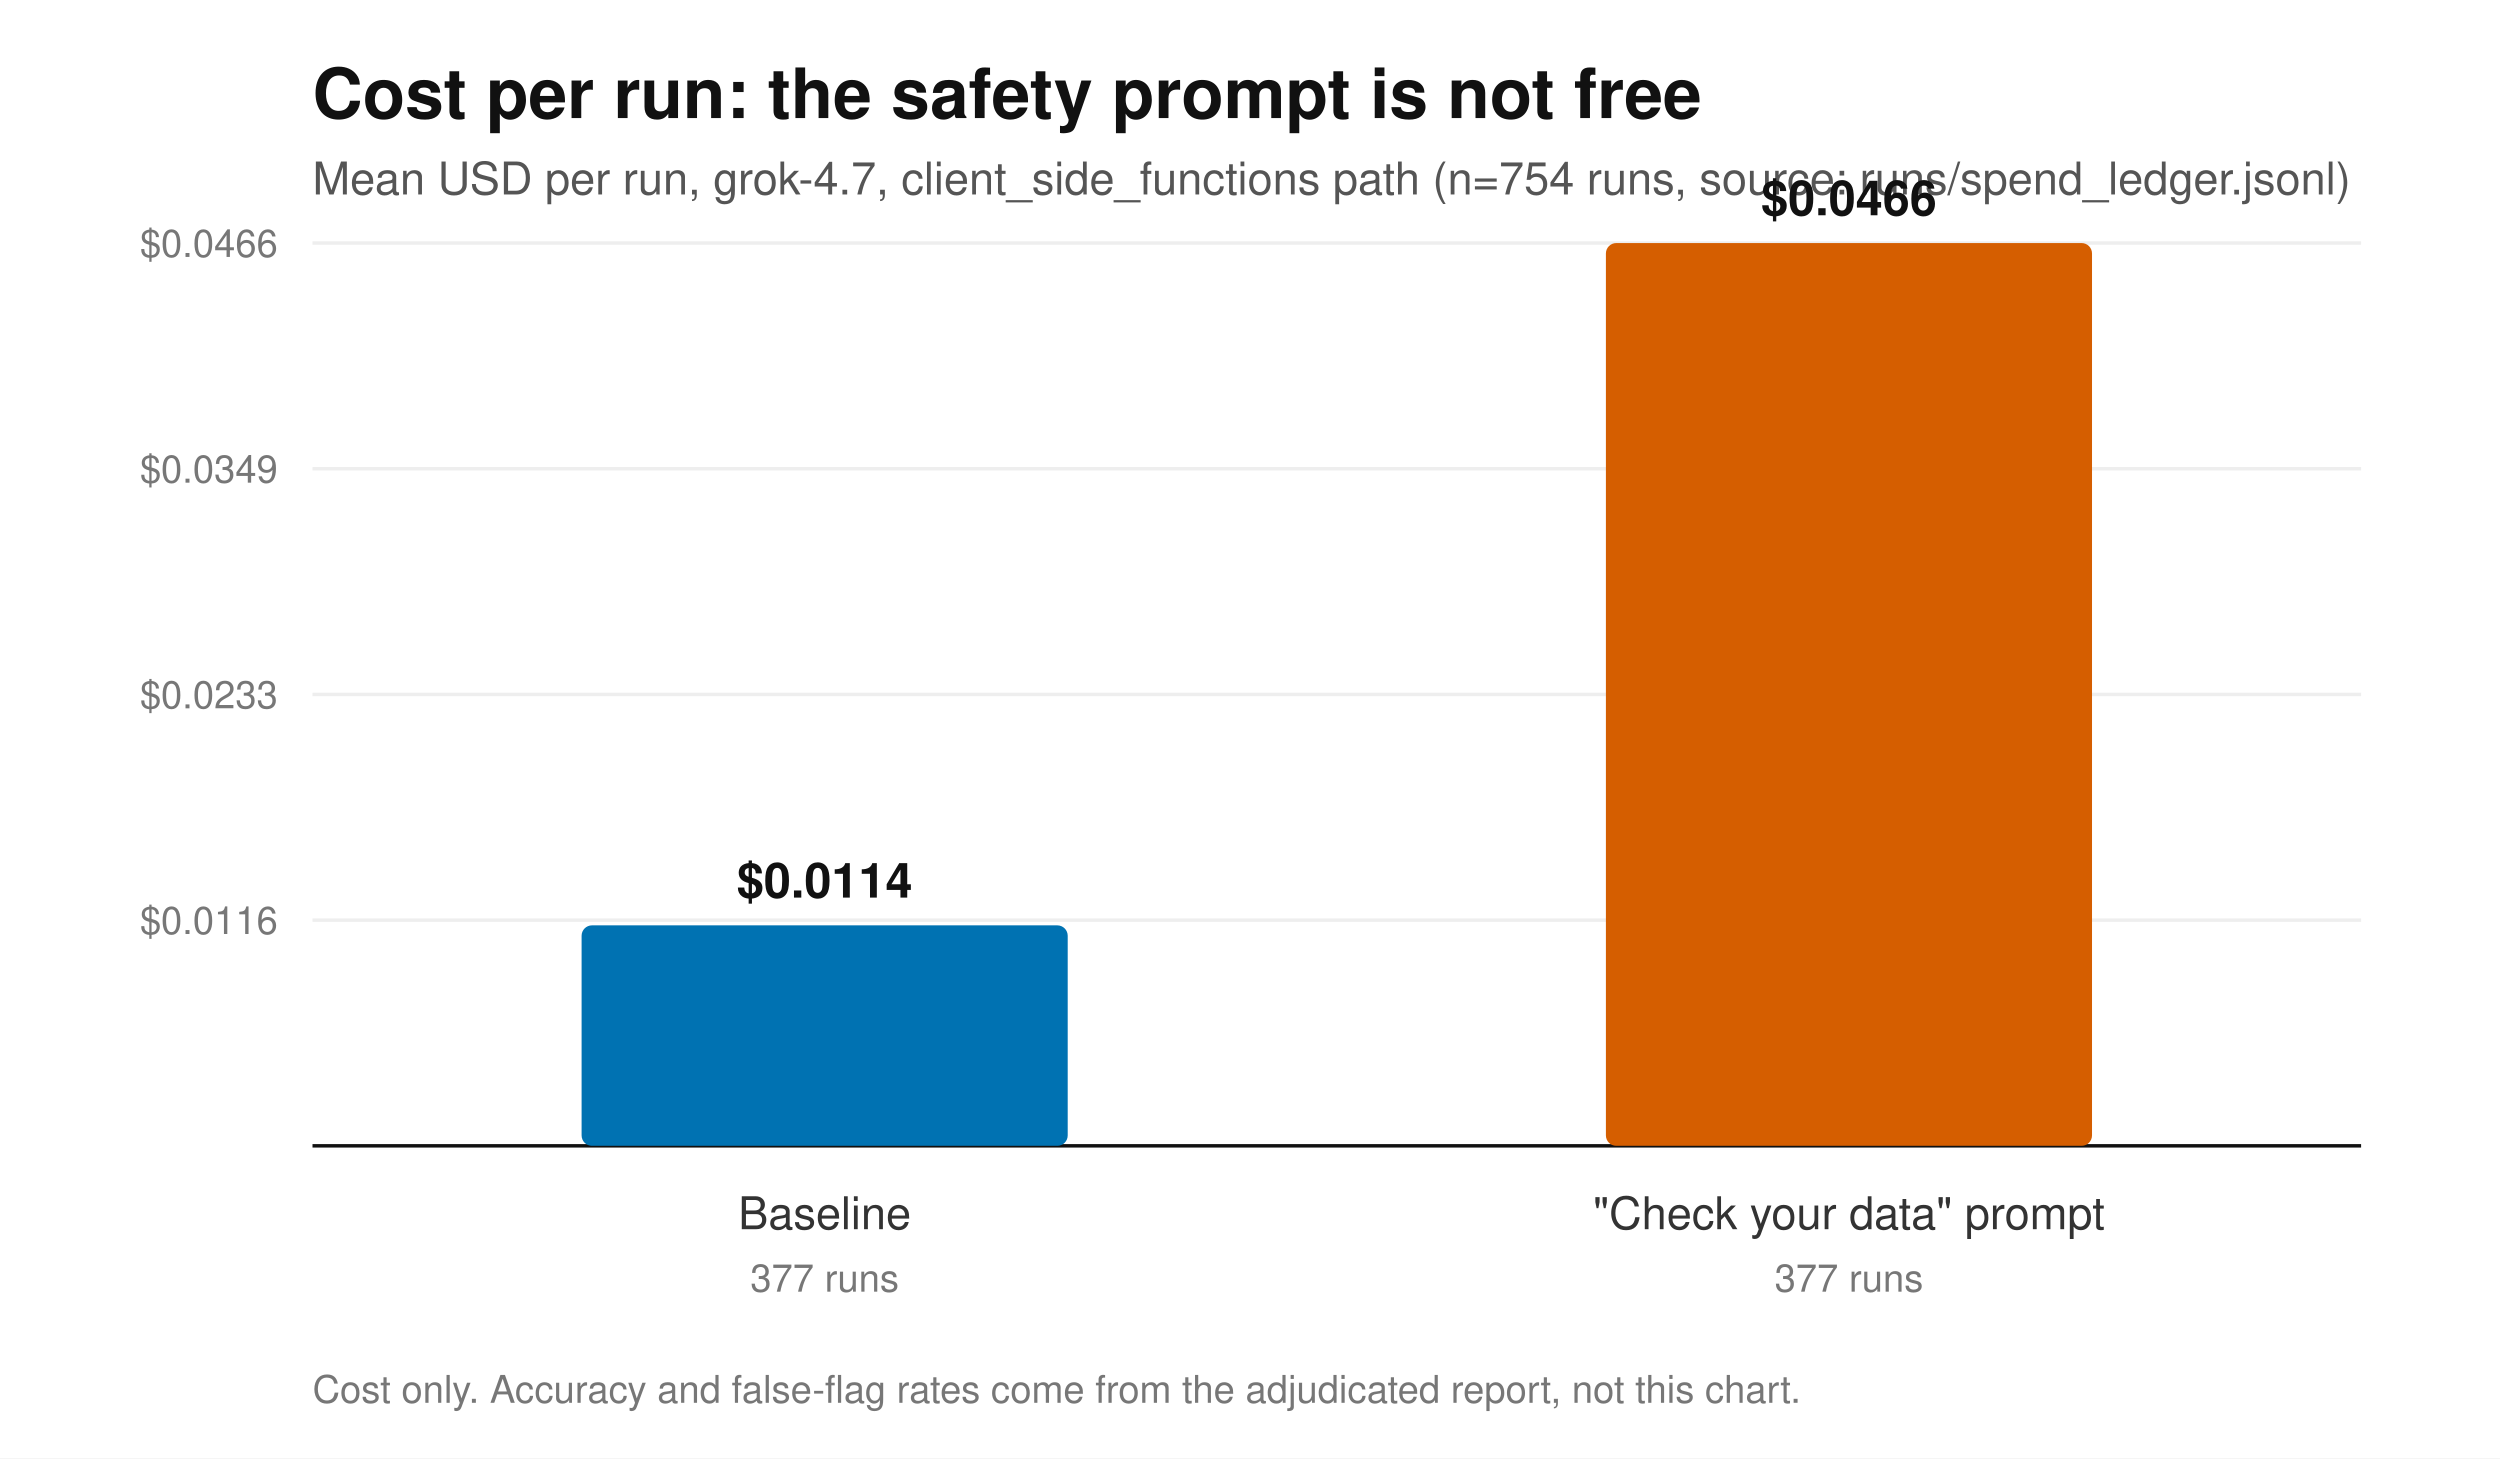
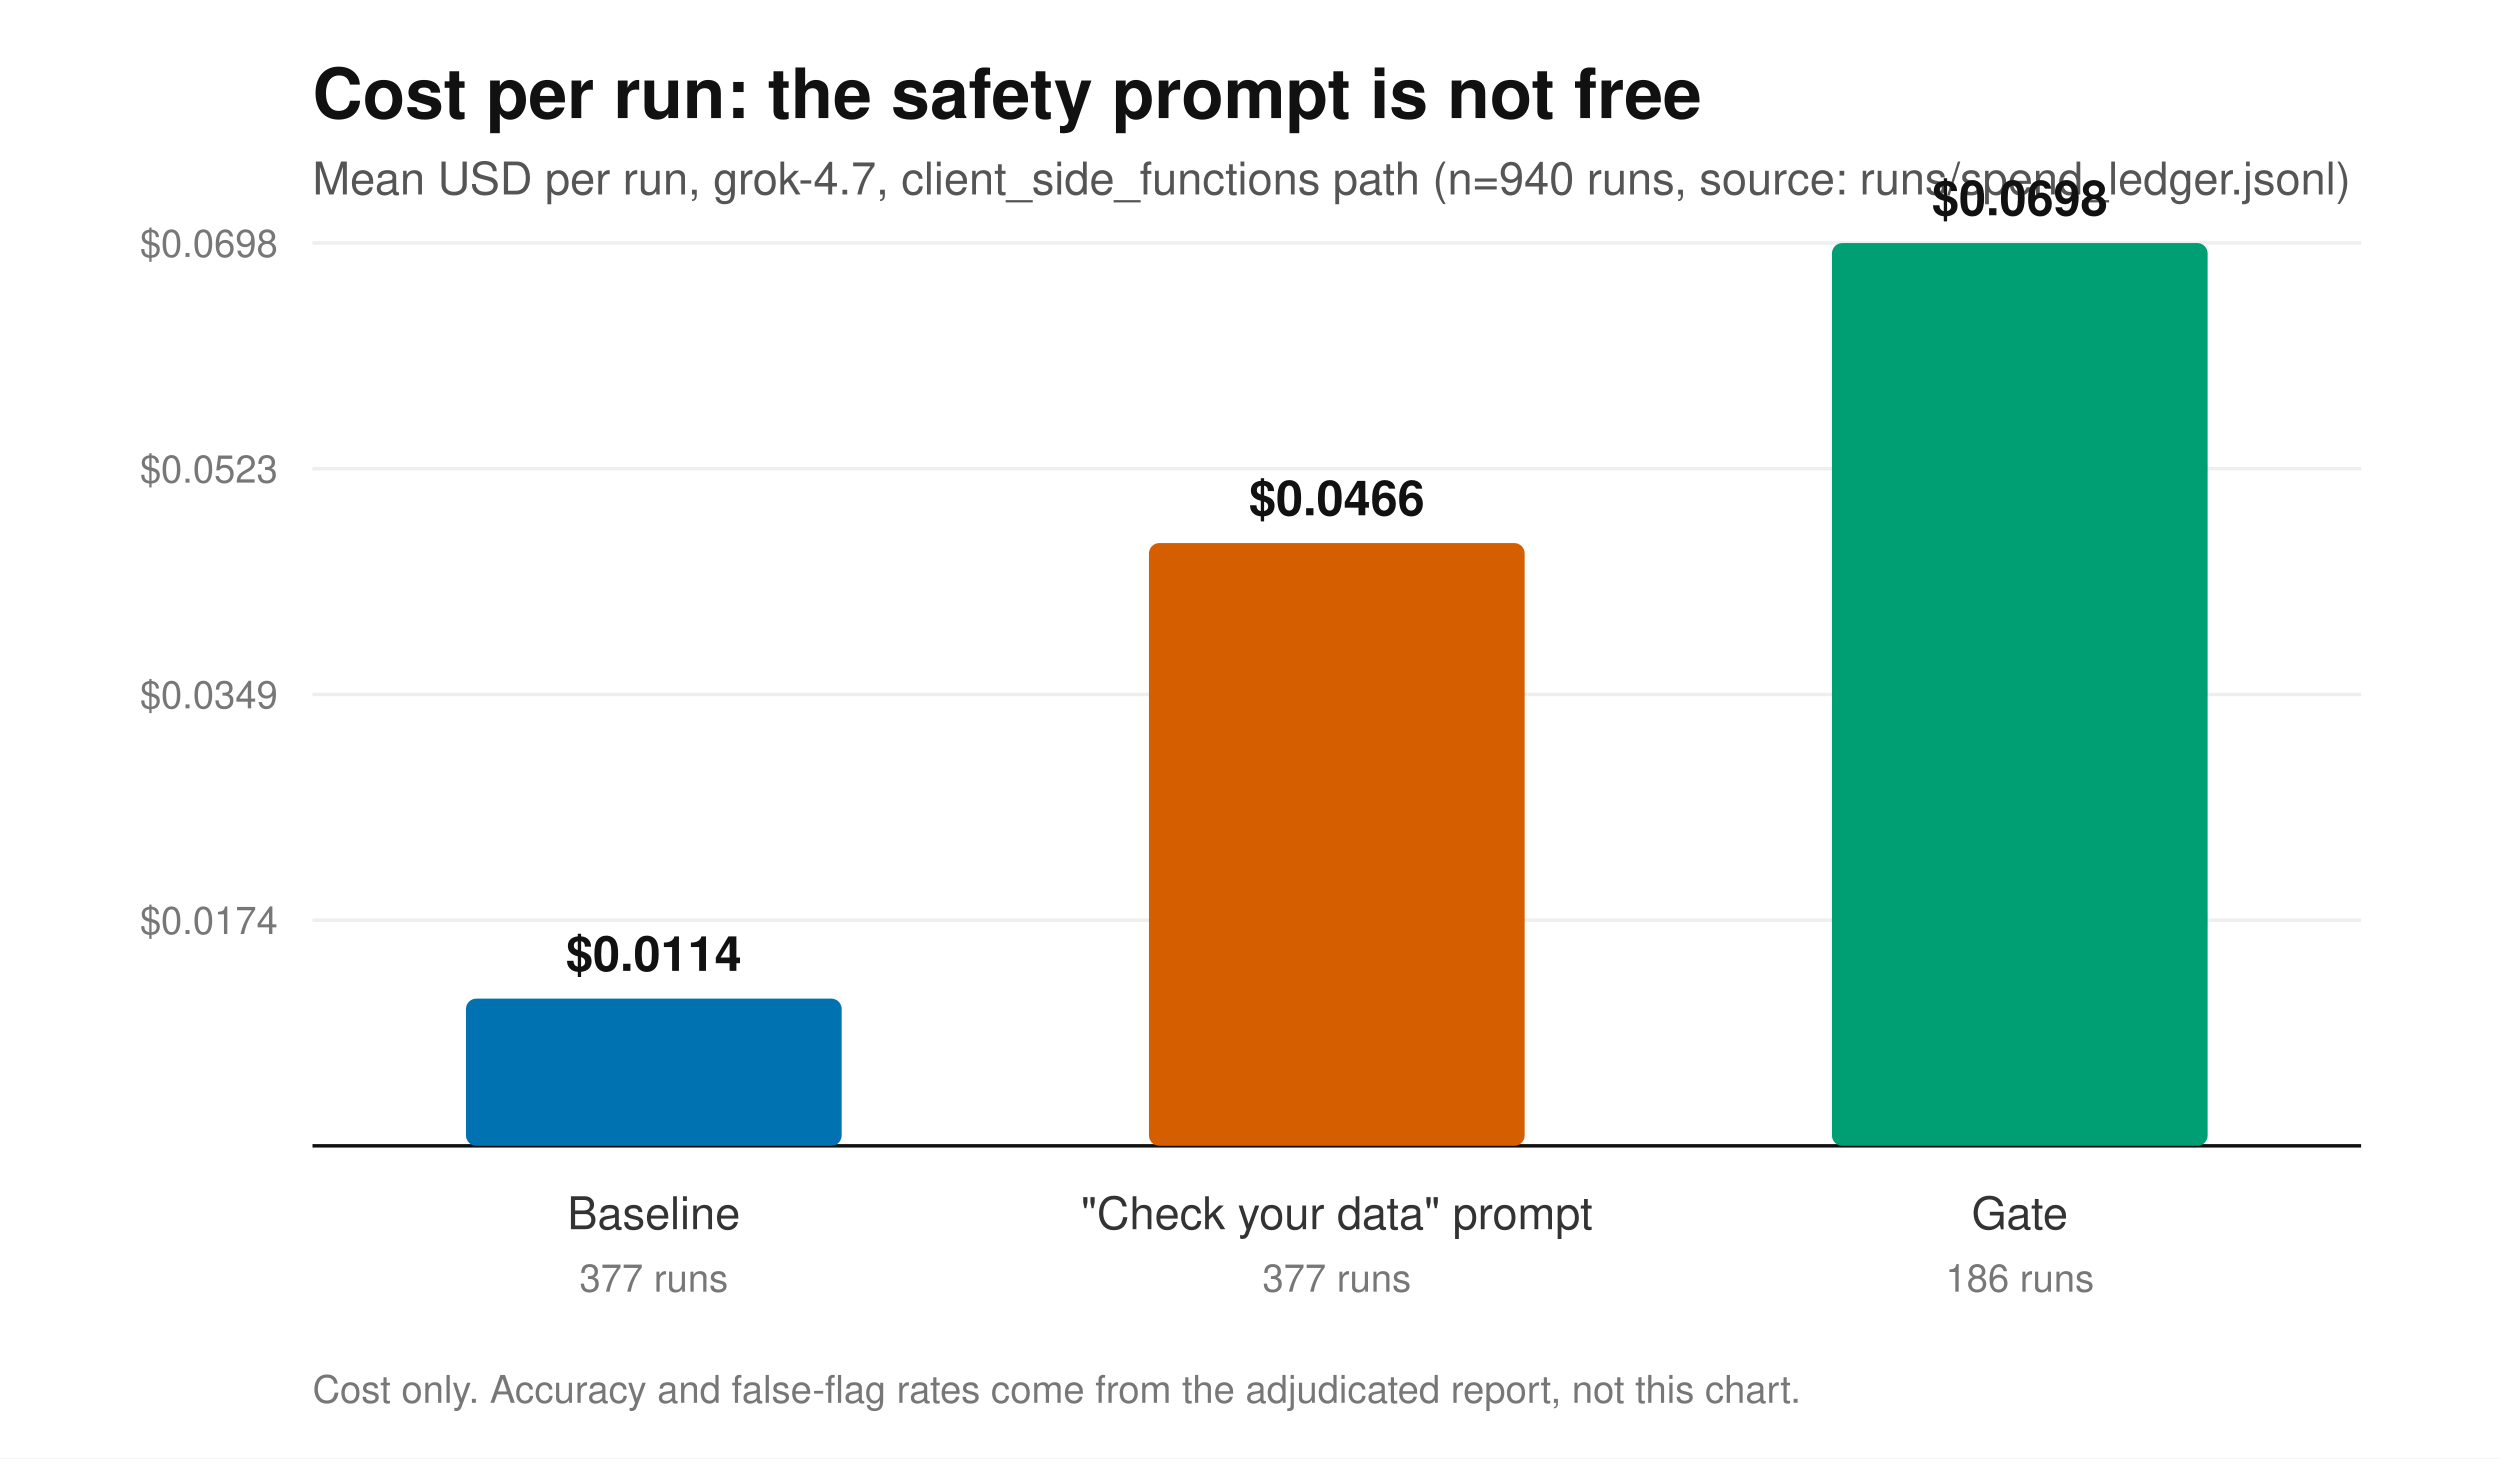
<svg xmlns="http://www.w3.org/2000/svg" width="720" height="420" viewBox="0 0 720 420" font-family="system-ui,Helvetica,Arial,sans-serif" role="img" aria-label="Mean cost per run by condition, from the tripwire spend ledger.">
  <rect width="720" height="420" fill="#ffffff" />
  <text x="90" y="34" font-size="20" font-weight="700" fill="#111111">Cost per run: the safety prompt is not free</text>
-   <text x="90" y="56" font-size="13" fill="#555555">Mean USD per run, grok-4.7, client_side_functions path (n=754 runs, source: runs/spend_ledger.jsonl)</text>
+   <text x="90" y="56" font-size="13" fill="#555555">Mean USD per run, grok-4.7, client_side_functions path (n=940 runs, source: runs/spend_ledger.jsonl)</text>
  <line x1="90" y1="330" x2="680" y2="330" stroke="#111111" stroke-width="1" />
  <line x1="90" y1="265.0" x2="680" y2="265.0" stroke="#eeeeee" stroke-width="1" />
-   <text x="80" y="269.0" font-size="11" fill="#777777" text-anchor="end">$0.0116</text>
+   <text x="80" y="269.0" font-size="11" fill="#777777" text-anchor="end">$0.0174</text>
  <line x1="90" y1="200.0" x2="680" y2="200.0" stroke="#eeeeee" stroke-width="1" />
-   <text x="80" y="204.0" font-size="11" fill="#777777" text-anchor="end">$0.0233</text>
+   <text x="80" y="204.0" font-size="11" fill="#777777" text-anchor="end">$0.0349</text>
  <line x1="90" y1="135.0" x2="680" y2="135.0" stroke="#eeeeee" stroke-width="1" />
-   <text x="80" y="139.0" font-size="11" fill="#777777" text-anchor="end">$0.0349</text>
+   <text x="80" y="139.0" font-size="11" fill="#777777" text-anchor="end">$0.0523</text>
  <line x1="90" y1="70.0" x2="680" y2="70.0" stroke="#eeeeee" stroke-width="1" />
-   <text x="80" y="74.0" font-size="11" fill="#777777" text-anchor="end">$0.0466</text>
-   <rect x="167.5" y="266.5" width="140.0" height="63.5" fill="#0072B2" rx="3" />
-   <text x="237.5" y="258.5" font-size="14" font-weight="700" fill="#111111" text-anchor="middle">$0.0114</text>
-   <text x="237.5" y="354.0" font-size="13" fill="#333333" text-anchor="middle">Baseline</text>
-   <text x="237.5" y="372.0" font-size="11" fill="#777777" text-anchor="middle">377 runs</text>
-   <rect x="462.5" y="70.0" width="140.0" height="260.0" fill="#D55E00" rx="3" />
-   <text x="532.5" y="62.0" font-size="14" font-weight="700" fill="#111111" text-anchor="middle">$0.0466</text>
-   <text x="532.5" y="354.0" font-size="13" fill="#333333" text-anchor="middle">"Check your data" prompt</text>
-   <text x="532.5" y="372.0" font-size="11" fill="#777777" text-anchor="middle">377 runs</text>
+   <text x="80" y="74.0" font-size="11" fill="#777777" text-anchor="end">$0.0698</text>
+   <rect x="134.2" y="287.6" width="108.2" height="42.4" fill="#0072B2" rx="3" />
+   <text x="188.3" y="279.6" font-size="14" font-weight="700" fill="#111111" text-anchor="middle">$0.0114</text>
+   <text x="188.3" y="354.0" font-size="13" fill="#333333" text-anchor="middle">Baseline</text>
+   <text x="188.3" y="372.0" font-size="11" fill="#777777" text-anchor="middle">377 runs</text>
+   <rect x="330.9" y="156.4" width="108.2" height="173.6" fill="#D55E00" rx="3" />
+   <text x="385.0" y="148.4" font-size="14" font-weight="700" fill="#111111" text-anchor="middle">$0.0466</text>
+   <text x="385.0" y="354.0" font-size="13" fill="#333333" text-anchor="middle">"Check your data" prompt</text>
+   <text x="385.0" y="372.0" font-size="11" fill="#777777" text-anchor="middle">377 runs</text>
+   <rect x="527.6" y="70.0" width="108.2" height="260.0" fill="#009E73" rx="3" />
+   <text x="581.7" y="62.0" font-size="14" font-weight="700" fill="#111111" text-anchor="middle">$0.0698</text>
+   <text x="581.7" y="354.0" font-size="13" fill="#333333" text-anchor="middle">Gate</text>
+   <text x="581.7" y="372.0" font-size="11" fill="#777777" text-anchor="middle">186 runs</text>
  <text x="90" y="404" font-size="11" fill="#777777">Cost only. Accuracy and false-flag rates come from the adjudicated report, not this chart.</text>
</svg>
